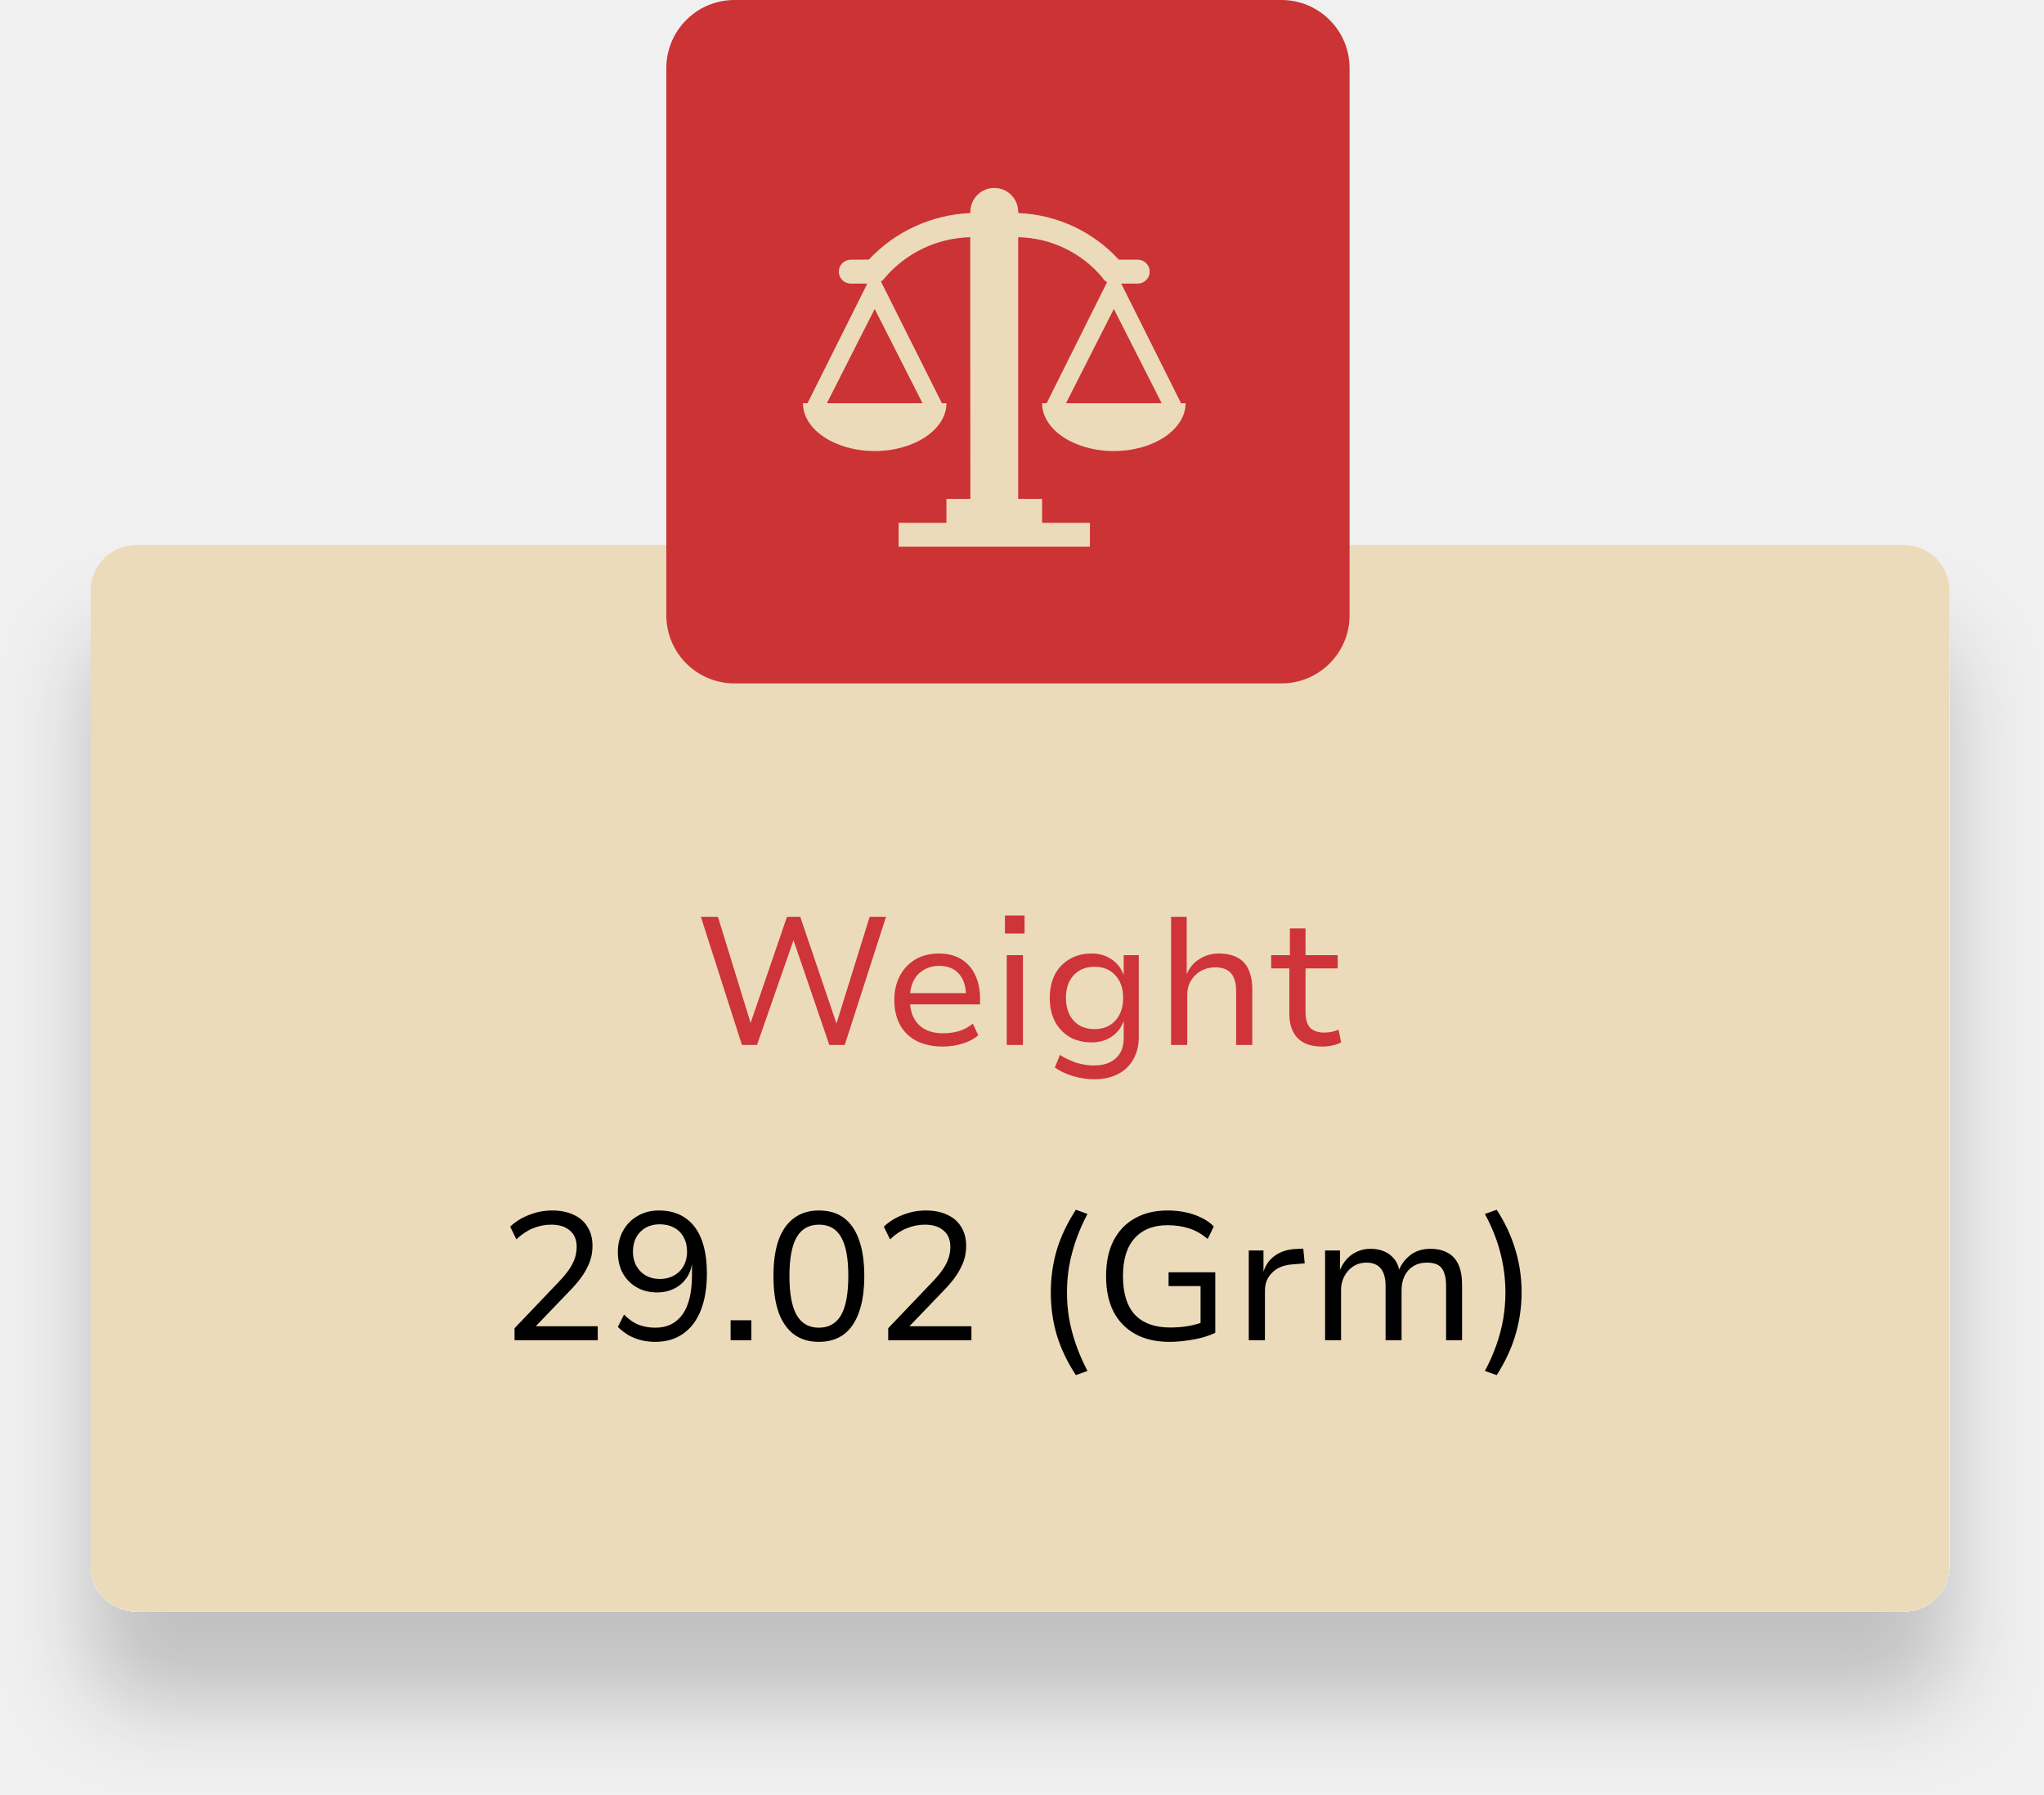
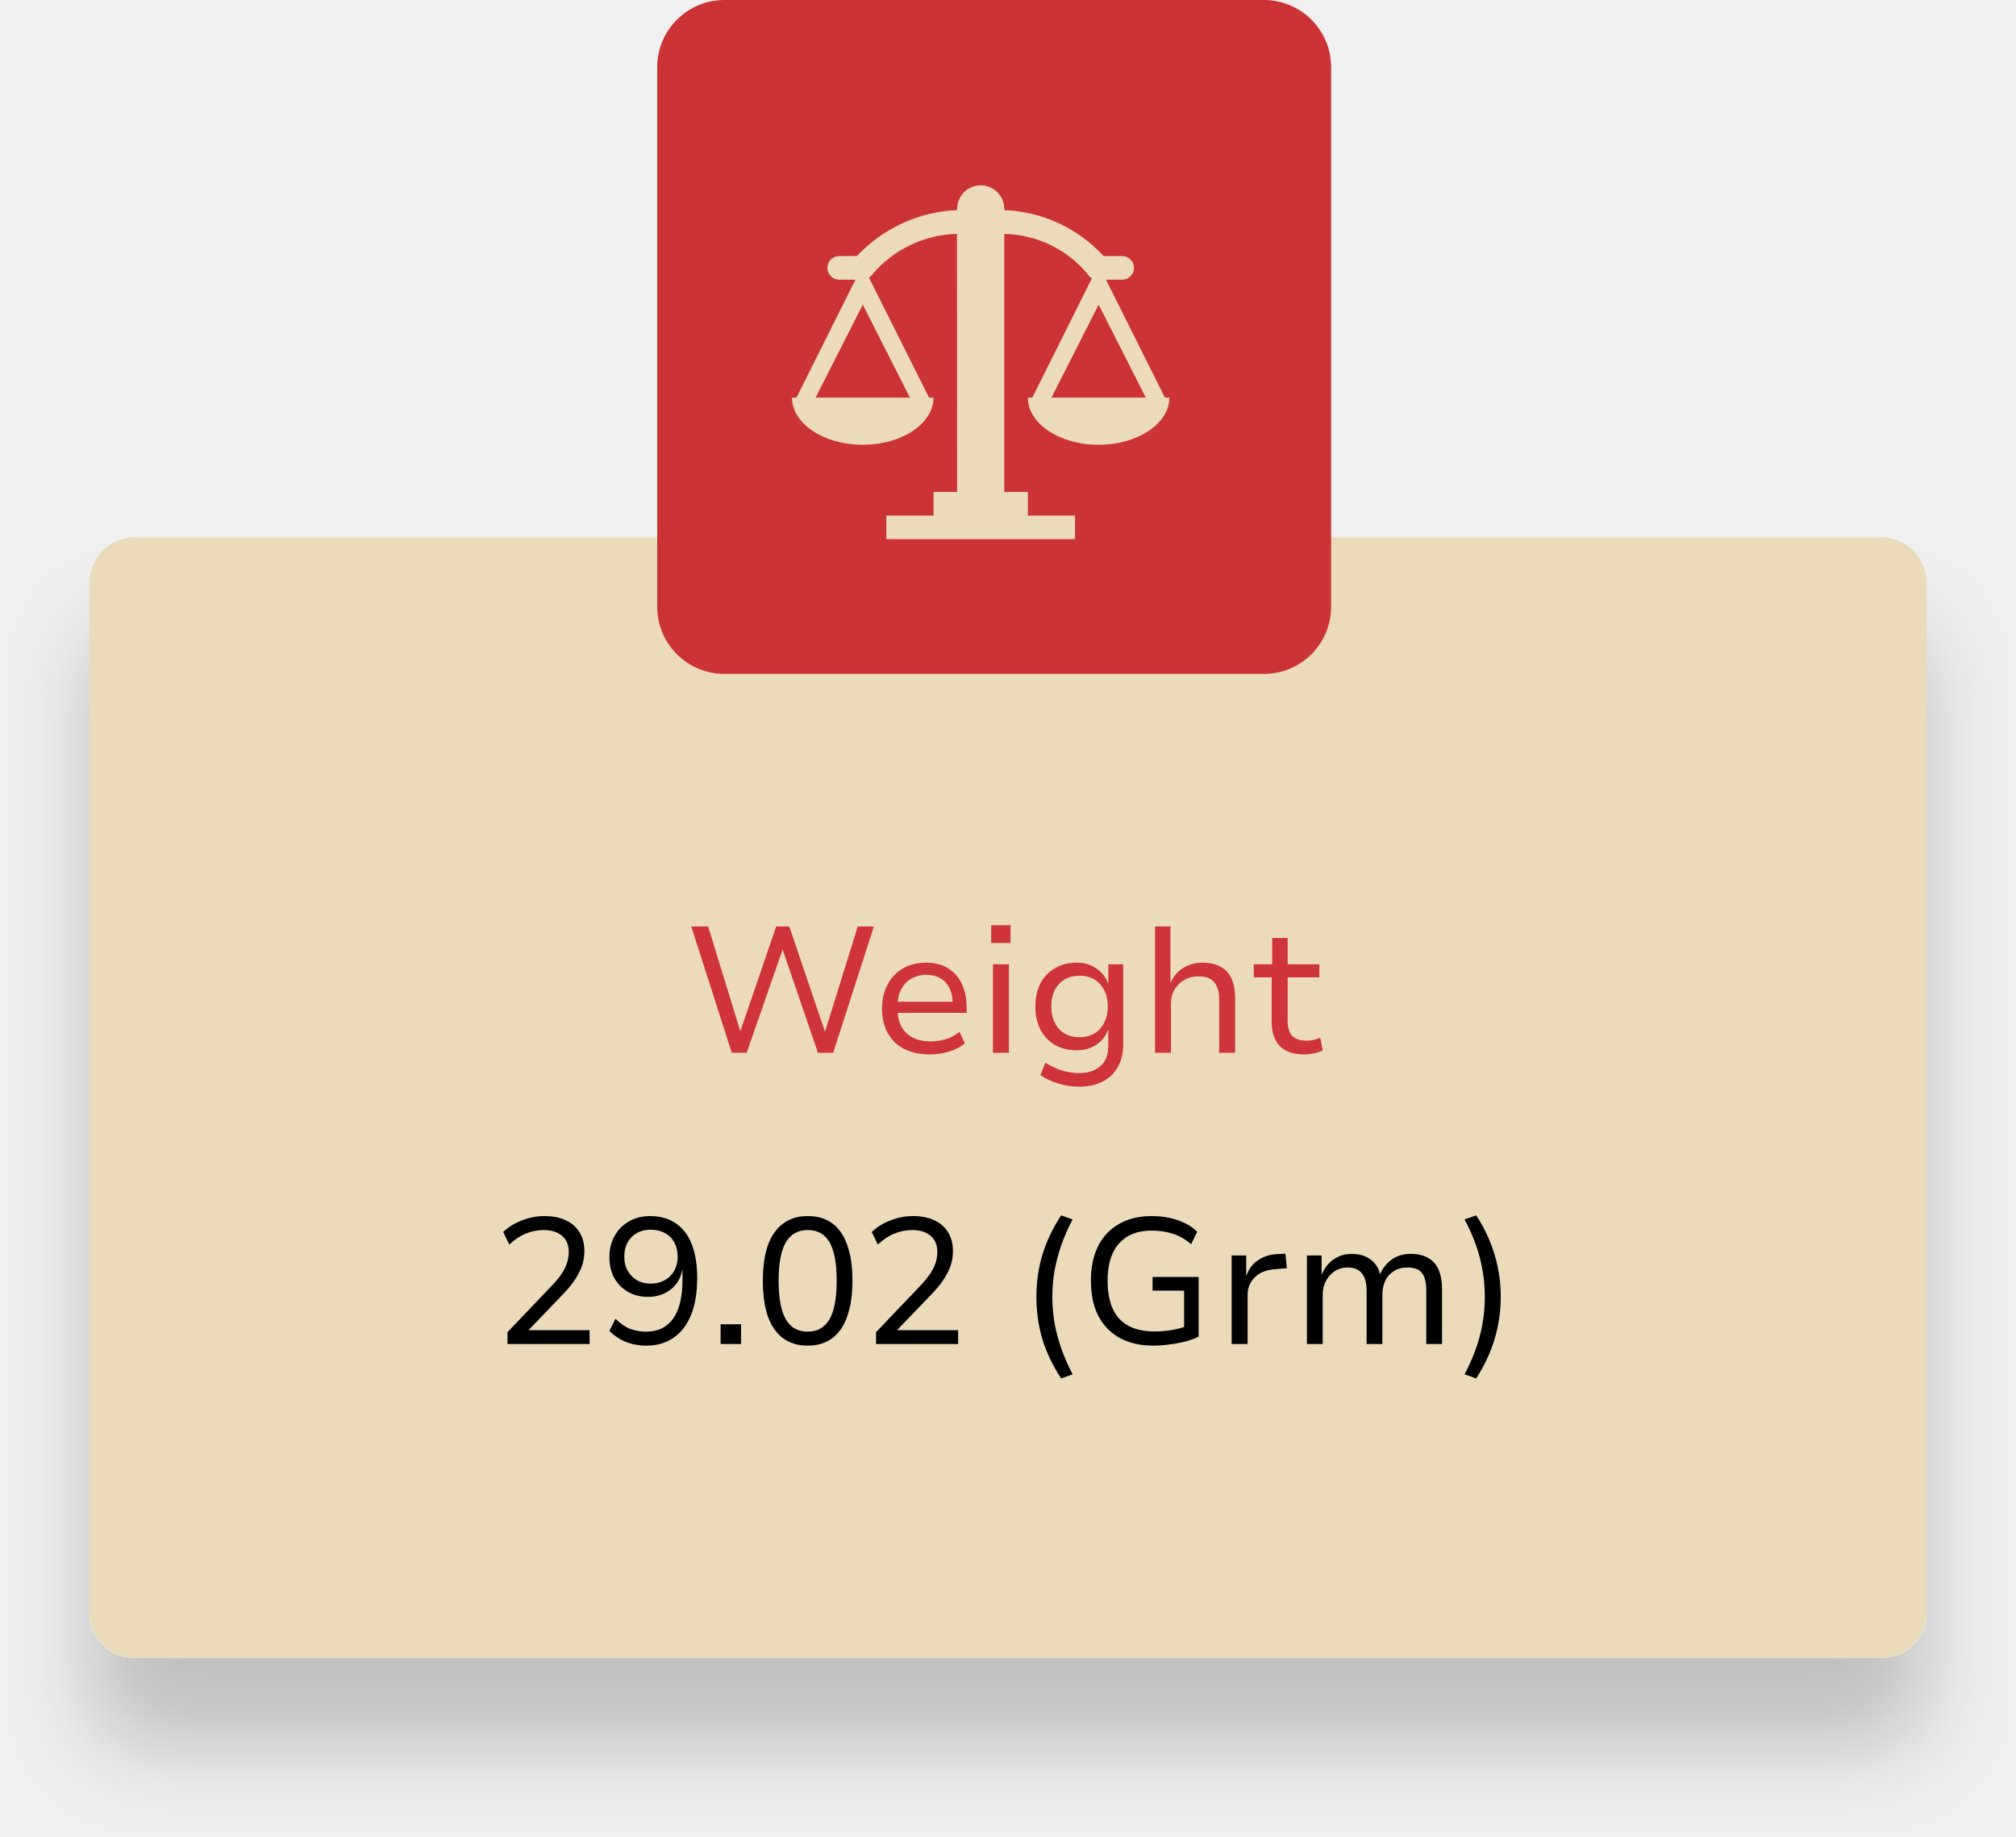
- <svg xmlns="http://www.w3.org/2000/svg" width="90" height="79" viewBox="0 0 90 79" fill="none">
-   <g filter="url(#filter0_d_241_637)">
-     <rect x="4" y="24" width="81.831" height="46.932" rx="2" fill="#EBDBBA" />
-     <rect x="4.25" y="24.25" width="81.331" height="46.432" rx="1.75" stroke="#EBDBBA" stroke-width="0.5" />
+ <svg xmlns="http://www.w3.org/2000/svg" width="90" height="82" viewBox="0 0 90 82" fill="none">
+   <g filter="url(#filter0_d_271_659)">
+     <rect x="4" y="24" width="82" height="50" rx="2" fill="#EBDBBA" />
+     <rect x="4.25" y="24.25" width="81.5" height="49.5" rx="1.75" stroke="#EBDBBA" stroke-width="0.5" />
  </g>
-   <rect x="29.339" width="30.085" height="30.085" rx="3" fill="#CB3335" />
-   <g clip-path="url(#clip0_241_637)">
-     <path d="M52.003 17.75L49.37 12.485H50.097C50.237 12.485 50.37 12.43 50.469 12.331C50.568 12.232 50.623 12.098 50.623 11.959C50.623 11.819 50.568 11.685 50.469 11.586C50.37 11.488 50.237 11.432 50.097 11.432H49.265C48.7 10.816 48.018 10.318 47.26 9.965C46.501 9.613 45.68 9.414 44.845 9.379L44.832 9.326C44.832 9.047 44.721 8.779 44.524 8.582C44.326 8.384 44.059 8.273 43.779 8.273C43.5 8.273 43.232 8.384 43.035 8.582C42.837 8.779 42.726 9.047 42.726 9.326V9.379C41.025 9.45 39.419 10.186 38.254 11.429L37.461 11.432C37.322 11.432 37.188 11.488 37.089 11.586C36.99 11.685 36.935 11.819 36.935 11.959C36.935 12.098 36.99 12.232 37.089 12.331C37.188 12.43 37.322 12.485 37.461 12.485H38.188L35.556 17.75H35.355C35.355 18.908 36.766 19.856 38.514 19.856C40.262 19.856 41.673 18.908 41.673 17.75H41.473L38.788 12.39C38.855 12.351 38.912 12.298 38.956 12.235C39.421 11.688 39.997 11.245 40.646 10.936C41.295 10.627 42.002 10.459 42.72 10.443L42.726 21.962H41.673V23.015H39.567V24.068H47.991V23.015H45.885V21.962H44.832V10.443C45.542 10.456 46.241 10.622 46.882 10.93C47.522 11.237 48.089 11.679 48.543 12.225C48.592 12.308 48.662 12.376 48.746 12.421L46.085 17.75H45.885C45.885 18.908 47.296 19.856 49.044 19.856C50.792 19.856 52.203 18.908 52.203 17.75H52.003ZM40.62 17.75H36.408L38.514 13.601L40.62 17.75ZM46.938 17.75L49.044 13.601L51.15 17.75H46.938Z" fill="#EBDBBA" />
+   <rect x="29.34" width="30.085" height="30.085" rx="3" fill="#CB3335" />
+   <g clip-path="url(#clip0_271_659)">
+     <path d="M52.005 17.75L49.372 12.485H50.099C50.239 12.485 50.373 12.43 50.471 12.331C50.57 12.232 50.625 12.098 50.625 11.959C50.625 11.819 50.57 11.685 50.471 11.586C50.373 11.488 50.239 11.432 50.099 11.432H49.267C48.702 10.816 48.02 10.318 47.261 9.965C46.503 9.613 45.682 9.414 44.847 9.379L44.834 9.326C44.834 9.047 44.723 8.779 44.526 8.582C44.328 8.384 44.06 8.273 43.781 8.273C43.502 8.273 43.234 8.384 43.037 8.582C42.839 8.779 42.728 9.047 42.728 9.326V9.379C41.026 9.45 39.42 10.186 38.256 11.429L37.463 11.432C37.324 11.432 37.19 11.488 37.091 11.586C36.992 11.685 36.937 11.819 36.937 11.959C36.937 12.098 36.992 12.232 37.091 12.331C37.19 12.43 37.324 12.485 37.463 12.485H38.19L35.557 17.75H35.357C35.357 18.908 36.768 19.856 38.516 19.856C40.264 19.856 41.675 18.908 41.675 17.75H41.475L38.79 12.39C38.857 12.351 38.914 12.298 38.958 12.235C39.423 11.688 39.999 11.245 40.648 10.936C41.297 10.627 42.004 10.459 42.722 10.443L42.728 21.962H41.675V23.015H39.569V24.068H47.993V23.015H45.887V21.962H44.834V10.443C45.544 10.456 46.243 10.622 46.884 10.93C47.524 11.237 48.09 11.679 48.545 12.225C48.593 12.308 48.664 12.376 48.748 12.421L46.087 17.75H45.887C45.887 18.908 47.298 19.856 49.046 19.856C50.794 19.856 52.205 18.908 52.205 17.75H52.005ZM40.622 17.75H36.41L38.516 13.601L40.622 17.75ZM46.94 17.75L49.046 13.601L51.152 17.75H46.94Z" fill="#EBDBBA" />
  </g>
-   <rect width="46" height="20" transform="translate(22 38)" fill="#EBDBBA" />
-   <path d="M32.668 46L30.86 40.36H31.612L33.084 45.144H33.012L34.652 40.36H35.236L36.86 45.144H36.804L38.292 40.36H39.012L37.196 46H36.516L34.924 41.344H34.956L33.332 46H32.668ZM41.522 46.072C41.08 46.072 40.696 45.992 40.37 45.832C40.05 45.667 39.805 45.432 39.634 45.128C39.464 44.819 39.378 44.451 39.378 44.024C39.378 43.624 39.458 43.272 39.618 42.968C39.778 42.659 40.005 42.416 40.298 42.24C40.592 42.064 40.941 41.976 41.346 41.976C41.73 41.976 42.056 42.059 42.322 42.224C42.594 42.389 42.8 42.621 42.938 42.92C43.082 43.219 43.154 43.573 43.154 43.984V44.216H39.914V43.72H42.69L42.538 43.88C42.538 43.443 42.434 43.107 42.226 42.872C42.024 42.637 41.73 42.52 41.346 42.52C41.096 42.52 40.872 42.579 40.674 42.696C40.482 42.808 40.333 42.968 40.226 43.176C40.12 43.384 40.066 43.637 40.066 43.936V44.016C40.066 44.336 40.125 44.605 40.242 44.824C40.36 45.043 40.528 45.208 40.746 45.32C40.965 45.432 41.226 45.488 41.53 45.488C41.749 45.488 41.97 45.459 42.194 45.4C42.424 45.336 42.637 45.224 42.834 45.064L43.074 45.576C42.872 45.747 42.629 45.872 42.346 45.952C42.069 46.032 41.794 46.072 41.522 46.072ZM44.249 41.096V40.304H45.113V41.096H44.249ZM44.329 46V42.048H45.041V46H44.329ZM48.174 47.512C47.859 47.512 47.547 47.464 47.238 47.368C46.929 47.277 46.665 47.152 46.446 46.992L46.67 46.44C46.819 46.536 46.977 46.619 47.142 46.688C47.307 46.763 47.475 46.816 47.646 46.848C47.822 46.885 47.995 46.904 48.166 46.904C48.577 46.904 48.897 46.8 49.126 46.592C49.361 46.384 49.478 46.088 49.478 45.704V44.976H49.462C49.366 45.248 49.193 45.469 48.942 45.64C48.691 45.805 48.401 45.888 48.07 45.888C47.697 45.888 47.371 45.808 47.094 45.648C46.817 45.483 46.601 45.253 46.446 44.96C46.297 44.667 46.222 44.323 46.222 43.928C46.222 43.539 46.297 43.197 46.446 42.904C46.601 42.611 46.817 42.384 47.094 42.224C47.371 42.059 47.697 41.976 48.07 41.976C48.401 41.976 48.691 42.061 48.942 42.232C49.198 42.403 49.374 42.629 49.47 42.912H49.478V42.048H50.142V45.64C50.142 46.024 50.062 46.355 49.902 46.632C49.747 46.915 49.523 47.131 49.23 47.28C48.937 47.435 48.585 47.512 48.174 47.512ZM48.19 45.304C48.579 45.304 48.886 45.179 49.11 44.928C49.339 44.677 49.454 44.344 49.454 43.928C49.454 43.512 49.339 43.181 49.11 42.936C48.886 42.685 48.579 42.56 48.19 42.56C47.806 42.56 47.499 42.685 47.27 42.936C47.046 43.181 46.934 43.512 46.934 43.928C46.934 44.344 47.046 44.677 47.27 44.928C47.499 45.179 47.806 45.304 48.19 45.304ZM51.564 46V40.36H52.252V42.888C52.369 42.605 52.553 42.384 52.804 42.224C53.06 42.059 53.348 41.976 53.668 41.976C53.993 41.976 54.265 42.035 54.484 42.152C54.702 42.264 54.865 42.44 54.972 42.68C55.084 42.915 55.14 43.208 55.14 43.56V46H54.428V43.6C54.428 43.387 54.396 43.205 54.332 43.056C54.273 42.907 54.177 42.792 54.044 42.712C53.91 42.627 53.732 42.584 53.508 42.584C53.273 42.584 53.062 42.637 52.876 42.744C52.689 42.851 52.542 42.995 52.436 43.176C52.329 43.357 52.276 43.56 52.276 43.784V46H51.564ZM58.212 46.072C57.737 46.072 57.377 45.947 57.132 45.696C56.892 45.445 56.772 45.088 56.772 44.624V42.632H55.972V42.048H56.796V40.872H57.484V42.048H58.9V42.632H57.484V44.56C57.484 44.864 57.551 45.091 57.684 45.24C57.823 45.384 58.033 45.456 58.316 45.456C58.428 45.456 58.535 45.445 58.636 45.424C58.743 45.403 58.844 45.371 58.94 45.328L59.052 45.888C58.945 45.947 58.815 45.992 58.66 46.024C58.511 46.056 58.361 46.072 58.212 46.072Z" fill="#CE3439" />
-   <path d="M22.656 59V58.472L24.64 56.392C24.832 56.189 24.981 56.005 25.088 55.84C25.195 55.675 25.272 55.515 25.32 55.36C25.368 55.205 25.392 55.048 25.392 54.888C25.392 54.573 25.291 54.333 25.088 54.168C24.891 53.997 24.616 53.912 24.264 53.912C23.997 53.912 23.733 53.965 23.472 54.072C23.216 54.173 22.971 54.336 22.736 54.56L22.464 54C22.699 53.776 22.979 53.603 23.304 53.48C23.629 53.352 23.965 53.288 24.312 53.288C24.68 53.288 24.997 53.352 25.264 53.48C25.531 53.603 25.733 53.781 25.872 54.016C26.016 54.245 26.088 54.523 26.088 54.848C26.088 55.013 26.069 55.176 26.032 55.336C25.995 55.491 25.936 55.645 25.856 55.8C25.781 55.955 25.683 56.115 25.56 56.28C25.437 56.445 25.288 56.619 25.112 56.8L23.56 58.416V58.384H26.32V59H22.656ZM28.845 59.072C28.637 59.072 28.434 59.048 28.237 59C28.045 58.952 27.861 58.88 27.685 58.784C27.514 58.683 27.354 58.56 27.205 58.416L27.477 57.872C27.695 58.091 27.917 58.243 28.141 58.328C28.365 58.408 28.602 58.448 28.853 58.448C29.114 58.448 29.343 58.4 29.541 58.304C29.744 58.203 29.914 58.056 30.053 57.864C30.192 57.667 30.296 57.424 30.365 57.136C30.434 56.848 30.469 56.517 30.469 56.144V55.68H30.461C30.418 55.931 30.322 56.149 30.173 56.336C30.029 56.517 29.85 56.656 29.637 56.752C29.424 56.848 29.189 56.896 28.933 56.896C28.597 56.896 28.298 56.821 28.037 56.672C27.776 56.523 27.57 56.315 27.421 56.048C27.277 55.781 27.205 55.472 27.205 55.12C27.205 54.768 27.282 54.453 27.437 54.176C27.591 53.899 27.805 53.683 28.077 53.528C28.349 53.368 28.661 53.288 29.013 53.288C29.471 53.288 29.858 53.397 30.173 53.616C30.488 53.829 30.725 54.141 30.885 54.552C31.045 54.963 31.125 55.464 31.125 56.056C31.125 56.696 31.034 57.243 30.853 57.696C30.672 58.144 30.41 58.485 30.069 58.72C29.733 58.955 29.325 59.072 28.845 59.072ZM29.053 56.304C29.288 56.304 29.495 56.253 29.677 56.152C29.858 56.051 30 55.909 30.101 55.728C30.202 55.547 30.253 55.339 30.253 55.104C30.253 54.859 30.202 54.645 30.101 54.464C30.005 54.283 29.866 54.144 29.685 54.048C29.503 53.947 29.29 53.896 29.045 53.896C28.81 53.896 28.605 53.947 28.429 54.048C28.253 54.149 28.114 54.291 28.013 54.472C27.917 54.653 27.869 54.864 27.869 55.104C27.869 55.339 27.919 55.547 28.021 55.728C28.122 55.909 28.261 56.051 28.437 56.152C28.613 56.253 28.818 56.304 29.053 56.304ZM32.17 59V58.12H33.082V59H32.17ZM36.056 59.072C35.624 59.072 35.259 58.963 34.96 58.744C34.662 58.52 34.435 58.195 34.28 57.768C34.131 57.336 34.056 56.805 34.056 56.176C34.056 55.547 34.131 55.019 34.28 54.592C34.435 54.165 34.662 53.843 34.96 53.624C35.259 53.4 35.624 53.288 36.056 53.288C36.499 53.288 36.867 53.397 37.16 53.616C37.454 53.835 37.675 54.157 37.824 54.584C37.979 55.011 38.056 55.539 38.056 56.168C38.056 56.797 37.979 57.328 37.824 57.76C37.675 58.192 37.451 58.52 37.152 58.744C36.854 58.963 36.488 59.072 36.056 59.072ZM36.056 58.448C36.494 58.448 36.819 58.264 37.032 57.896C37.246 57.528 37.352 56.952 37.352 56.168C37.352 55.389 37.246 54.819 37.032 54.456C36.824 54.093 36.502 53.912 36.064 53.912C35.622 53.912 35.294 54.096 35.08 54.464C34.867 54.827 34.76 55.397 34.76 56.176C34.76 56.949 34.867 57.523 35.08 57.896C35.294 58.264 35.619 58.448 36.056 58.448ZM39.109 59V58.472L41.093 56.392C41.285 56.189 41.434 56.005 41.541 55.84C41.648 55.675 41.725 55.515 41.773 55.36C41.821 55.205 41.845 55.048 41.845 54.888C41.845 54.573 41.744 54.333 41.541 54.168C41.344 53.997 41.069 53.912 40.717 53.912C40.45 53.912 40.187 53.965 39.925 54.072C39.669 54.173 39.424 54.336 39.189 54.56L38.917 54C39.152 53.776 39.432 53.603 39.757 53.48C40.083 53.352 40.419 53.288 40.765 53.288C41.133 53.288 41.45 53.352 41.717 53.48C41.984 53.603 42.187 53.781 42.325 54.016C42.469 54.245 42.541 54.523 42.541 54.848C42.541 55.013 42.523 55.176 42.485 55.336C42.448 55.491 42.389 55.645 42.309 55.8C42.234 55.955 42.136 56.115 42.013 56.28C41.891 56.445 41.741 56.619 41.565 56.8L40.013 58.416V58.384H42.773V59H39.109ZM47.372 60.536C46.994 59.96 46.714 59.373 46.532 58.776C46.356 58.173 46.268 57.547 46.268 56.896C46.268 56.245 46.356 55.621 46.532 55.024C46.714 54.427 46.994 53.837 47.372 53.256L47.884 53.44C47.682 53.819 47.514 54.2 47.38 54.584C47.247 54.968 47.146 55.352 47.076 55.736C47.012 56.115 46.98 56.501 46.98 56.896C46.98 57.285 47.012 57.672 47.076 58.056C47.146 58.44 47.247 58.821 47.38 59.2C47.514 59.584 47.682 59.968 47.884 60.352L47.372 60.536ZM51.494 59.072C50.907 59.072 50.406 58.957 49.99 58.728C49.574 58.499 49.254 58.171 49.03 57.744C48.811 57.312 48.702 56.789 48.702 56.176C48.702 55.573 48.808 55.059 49.022 54.632C49.24 54.2 49.552 53.869 49.958 53.64C50.363 53.405 50.848 53.288 51.414 53.288C51.691 53.288 51.955 53.315 52.206 53.368C52.456 53.421 52.688 53.501 52.902 53.608C53.115 53.709 53.296 53.837 53.446 53.992L53.174 54.544C52.923 54.325 52.654 54.171 52.366 54.08C52.078 53.984 51.758 53.936 51.406 53.936C50.787 53.936 50.304 54.128 49.958 54.512C49.616 54.891 49.446 55.445 49.446 56.176C49.446 56.933 49.622 57.501 49.974 57.88C50.331 58.253 50.848 58.44 51.526 58.44C51.824 58.44 52.102 58.416 52.358 58.368C52.619 58.32 52.856 58.251 53.07 58.16L52.862 58.576V56.616H51.454V56.008H53.51V58.672C53.36 58.747 53.174 58.816 52.95 58.88C52.726 58.939 52.488 58.984 52.238 59.016C51.987 59.053 51.739 59.072 51.494 59.072ZM54.985 59V55.048H55.633V55.96H55.641C55.737 55.667 55.905 55.437 56.145 55.272C56.385 55.101 56.679 55.005 57.025 54.984L57.385 54.968L57.449 55.616L56.873 55.664C56.505 55.696 56.217 55.819 56.009 56.032C55.801 56.24 55.697 56.501 55.697 56.816V59H54.985ZM58.345 59V55.048H59.001V55.912C59.071 55.736 59.166 55.579 59.289 55.44C59.417 55.296 59.569 55.184 59.745 55.104C59.926 55.019 60.124 54.976 60.337 54.976C60.684 54.976 60.969 55.061 61.193 55.232C61.417 55.403 61.556 55.627 61.609 55.904H61.601C61.708 55.643 61.876 55.424 62.105 55.248C62.34 55.067 62.633 54.976 62.985 54.976C63.284 54.976 63.537 55.035 63.745 55.152C63.953 55.264 64.111 55.437 64.217 55.672C64.324 55.907 64.377 56.203 64.377 56.56V59H63.673V56.608C63.673 56.267 63.612 56.011 63.489 55.84C63.367 55.669 63.148 55.584 62.833 55.584C62.599 55.584 62.396 55.637 62.225 55.744C62.06 55.845 61.932 55.989 61.841 56.176C61.756 56.357 61.713 56.563 61.713 56.792V59H61.009V56.608C61.009 56.272 60.94 56.019 60.801 55.848C60.663 55.672 60.452 55.584 60.169 55.584C59.94 55.584 59.74 55.643 59.569 55.76C59.404 55.872 59.276 56.019 59.185 56.2C59.094 56.381 59.049 56.573 59.049 56.776V59H58.345ZM65.902 60.536L65.382 60.352C65.59 59.963 65.76 59.576 65.894 59.192C66.027 58.813 66.126 58.435 66.19 58.056C66.254 57.672 66.286 57.285 66.286 56.896C66.286 56.507 66.254 56.123 66.19 55.744C66.126 55.36 66.027 54.976 65.894 54.592C65.76 54.208 65.59 53.824 65.382 53.44L65.902 53.256C66.275 53.832 66.55 54.421 66.726 55.024C66.907 55.621 66.998 56.245 66.998 56.896C66.998 57.541 66.907 58.165 66.726 58.768C66.55 59.365 66.275 59.955 65.902 60.536Z" fill="black" />
+   <rect width="46" height="20" transform="translate(22 39)" fill="#EBDBBA" />
+   <path d="M32.668 47L30.86 41.36H31.612L33.084 46.144H33.012L34.652 41.36H35.236L36.86 46.144H36.804L38.292 41.36H39.012L37.196 47H36.516L34.924 42.344H34.956L33.332 47H32.668ZM41.522 47.072C41.08 47.072 40.696 46.992 40.37 46.832C40.05 46.667 39.805 46.432 39.634 46.128C39.464 45.819 39.378 45.451 39.378 45.024C39.378 44.624 39.458 44.272 39.618 43.968C39.778 43.659 40.005 43.416 40.298 43.24C40.592 43.064 40.941 42.976 41.346 42.976C41.73 42.976 42.056 43.059 42.322 43.224C42.594 43.389 42.8 43.621 42.938 43.92C43.082 44.219 43.154 44.573 43.154 44.984V45.216H39.914V44.72H42.69L42.538 44.88C42.538 44.443 42.434 44.107 42.226 43.872C42.024 43.637 41.73 43.52 41.346 43.52C41.096 43.52 40.872 43.579 40.674 43.696C40.482 43.808 40.333 43.968 40.226 44.176C40.12 44.384 40.066 44.637 40.066 44.936V45.016C40.066 45.336 40.125 45.605 40.242 45.824C40.36 46.043 40.528 46.208 40.746 46.32C40.965 46.432 41.226 46.488 41.53 46.488C41.749 46.488 41.97 46.459 42.194 46.4C42.424 46.336 42.637 46.224 42.834 46.064L43.074 46.576C42.872 46.747 42.629 46.872 42.346 46.952C42.069 47.032 41.794 47.072 41.522 47.072ZM44.249 42.096V41.304H45.113V42.096H44.249ZM44.329 47V43.048H45.041V47H44.329ZM48.174 48.512C47.859 48.512 47.547 48.464 47.238 48.368C46.929 48.277 46.665 48.152 46.446 47.992L46.67 47.44C46.819 47.536 46.977 47.619 47.142 47.688C47.307 47.763 47.475 47.816 47.646 47.848C47.822 47.885 47.995 47.904 48.166 47.904C48.577 47.904 48.897 47.8 49.126 47.592C49.361 47.384 49.478 47.088 49.478 46.704V45.976H49.462C49.366 46.248 49.193 46.469 48.942 46.64C48.691 46.805 48.401 46.888 48.07 46.888C47.697 46.888 47.371 46.808 47.094 46.648C46.817 46.483 46.601 46.253 46.446 45.96C46.297 45.667 46.222 45.323 46.222 44.928C46.222 44.539 46.297 44.197 46.446 43.904C46.601 43.611 46.817 43.384 47.094 43.224C47.371 43.059 47.697 42.976 48.07 42.976C48.401 42.976 48.691 43.061 48.942 43.232C49.198 43.403 49.374 43.629 49.47 43.912H49.478V43.048H50.142V46.64C50.142 47.024 50.062 47.355 49.902 47.632C49.747 47.915 49.523 48.131 49.23 48.28C48.937 48.435 48.585 48.512 48.174 48.512ZM48.19 46.304C48.579 46.304 48.886 46.179 49.11 45.928C49.339 45.677 49.454 45.344 49.454 44.928C49.454 44.512 49.339 44.181 49.11 43.936C48.886 43.685 48.579 43.56 48.19 43.56C47.806 43.56 47.499 43.685 47.27 43.936C47.046 44.181 46.934 44.512 46.934 44.928C46.934 45.344 47.046 45.677 47.27 45.928C47.499 46.179 47.806 46.304 48.19 46.304ZM51.564 47V41.36H52.252V43.888C52.369 43.605 52.553 43.384 52.804 43.224C53.06 43.059 53.348 42.976 53.668 42.976C53.993 42.976 54.265 43.035 54.484 43.152C54.702 43.264 54.865 43.44 54.972 43.68C55.084 43.915 55.14 44.208 55.14 44.56V47H54.428V44.6C54.428 44.387 54.396 44.205 54.332 44.056C54.273 43.907 54.177 43.792 54.044 43.712C53.91 43.627 53.732 43.584 53.508 43.584C53.273 43.584 53.062 43.637 52.876 43.744C52.689 43.851 52.542 43.995 52.436 44.176C52.329 44.357 52.276 44.56 52.276 44.784V47H51.564ZM58.212 47.072C57.737 47.072 57.377 46.947 57.132 46.696C56.892 46.445 56.772 46.088 56.772 45.624V43.632H55.972V43.048H56.796V41.872H57.484V43.048H58.9V43.632H57.484V45.56C57.484 45.864 57.551 46.091 57.684 46.24C57.823 46.384 58.033 46.456 58.316 46.456C58.428 46.456 58.535 46.445 58.636 46.424C58.743 46.403 58.844 46.371 58.94 46.328L59.052 46.888C58.945 46.947 58.815 46.992 58.66 47.024C58.511 47.056 58.361 47.072 58.212 47.072Z" fill="#CE3439" />
+   <path d="M22.656 60V59.472L24.64 57.392C24.832 57.189 24.981 57.005 25.088 56.84C25.195 56.675 25.272 56.515 25.32 56.36C25.368 56.205 25.392 56.048 25.392 55.888C25.392 55.573 25.291 55.333 25.088 55.168C24.891 54.997 24.616 54.912 24.264 54.912C23.997 54.912 23.733 54.965 23.472 55.072C23.216 55.173 22.971 55.336 22.736 55.56L22.464 55C22.699 54.776 22.979 54.603 23.304 54.48C23.629 54.352 23.965 54.288 24.312 54.288C24.68 54.288 24.997 54.352 25.264 54.48C25.531 54.603 25.733 54.781 25.872 55.016C26.016 55.245 26.088 55.523 26.088 55.848C26.088 56.013 26.069 56.176 26.032 56.336C25.995 56.491 25.936 56.645 25.856 56.8C25.781 56.955 25.683 57.115 25.56 57.28C25.437 57.445 25.288 57.619 25.112 57.8L23.56 59.416V59.384H26.32V60H22.656ZM28.845 60.072C28.637 60.072 28.434 60.048 28.237 60C28.045 59.952 27.861 59.88 27.685 59.784C27.514 59.683 27.354 59.56 27.205 59.416L27.477 58.872C27.695 59.091 27.917 59.243 28.141 59.328C28.365 59.408 28.602 59.448 28.853 59.448C29.114 59.448 29.343 59.4 29.541 59.304C29.744 59.203 29.914 59.056 30.053 58.864C30.192 58.667 30.296 58.424 30.365 58.136C30.434 57.848 30.469 57.517 30.469 57.144V56.68H30.461C30.418 56.931 30.322 57.149 30.173 57.336C30.029 57.517 29.85 57.656 29.637 57.752C29.424 57.848 29.189 57.896 28.933 57.896C28.597 57.896 28.298 57.821 28.037 57.672C27.776 57.523 27.57 57.315 27.421 57.048C27.277 56.781 27.205 56.472 27.205 56.12C27.205 55.768 27.282 55.453 27.437 55.176C27.591 54.899 27.805 54.683 28.077 54.528C28.349 54.368 28.661 54.288 29.013 54.288C29.471 54.288 29.858 54.397 30.173 54.616C30.488 54.829 30.725 55.141 30.885 55.552C31.045 55.963 31.125 56.464 31.125 57.056C31.125 57.696 31.034 58.243 30.853 58.696C30.672 59.144 30.41 59.485 30.069 59.72C29.733 59.955 29.325 60.072 28.845 60.072ZM29.053 57.304C29.288 57.304 29.495 57.253 29.677 57.152C29.858 57.051 30 56.909 30.101 56.728C30.202 56.547 30.253 56.339 30.253 56.104C30.253 55.859 30.202 55.645 30.101 55.464C30.005 55.283 29.866 55.144 29.685 55.048C29.503 54.947 29.29 54.896 29.045 54.896C28.81 54.896 28.605 54.947 28.429 55.048C28.253 55.149 28.114 55.291 28.013 55.472C27.917 55.653 27.869 55.864 27.869 56.104C27.869 56.339 27.919 56.547 28.021 56.728C28.122 56.909 28.261 57.051 28.437 57.152C28.613 57.253 28.818 57.304 29.053 57.304ZM32.17 60V59.12H33.082V60H32.17ZM36.056 60.072C35.624 60.072 35.259 59.963 34.96 59.744C34.662 59.52 34.435 59.195 34.28 58.768C34.131 58.336 34.056 57.805 34.056 57.176C34.056 56.547 34.131 56.019 34.28 55.592C34.435 55.165 34.662 54.843 34.96 54.624C35.259 54.4 35.624 54.288 36.056 54.288C36.499 54.288 36.867 54.397 37.16 54.616C37.454 54.835 37.675 55.157 37.824 55.584C37.979 56.011 38.056 56.539 38.056 57.168C38.056 57.797 37.979 58.328 37.824 58.76C37.675 59.192 37.451 59.52 37.152 59.744C36.854 59.963 36.488 60.072 36.056 60.072ZM36.056 59.448C36.494 59.448 36.819 59.264 37.032 58.896C37.246 58.528 37.352 57.952 37.352 57.168C37.352 56.389 37.246 55.819 37.032 55.456C36.824 55.093 36.502 54.912 36.064 54.912C35.622 54.912 35.294 55.096 35.08 55.464C34.867 55.827 34.76 56.397 34.76 57.176C34.76 57.949 34.867 58.523 35.08 58.896C35.294 59.264 35.619 59.448 36.056 59.448ZM39.109 60V59.472L41.093 57.392C41.285 57.189 41.434 57.005 41.541 56.84C41.648 56.675 41.725 56.515 41.773 56.36C41.821 56.205 41.845 56.048 41.845 55.888C41.845 55.573 41.744 55.333 41.541 55.168C41.344 54.997 41.069 54.912 40.717 54.912C40.45 54.912 40.187 54.965 39.925 55.072C39.669 55.173 39.424 55.336 39.189 55.56L38.917 55C39.152 54.776 39.432 54.603 39.757 54.48C40.083 54.352 40.419 54.288 40.765 54.288C41.133 54.288 41.45 54.352 41.717 54.48C41.984 54.603 42.187 54.781 42.325 55.016C42.469 55.245 42.541 55.523 42.541 55.848C42.541 56.013 42.523 56.176 42.485 56.336C42.448 56.491 42.389 56.645 42.309 56.8C42.234 56.955 42.136 57.115 42.013 57.28C41.891 57.445 41.741 57.619 41.565 57.8L40.013 59.416V59.384H42.773V60H39.109ZM47.372 61.536C46.994 60.96 46.714 60.373 46.532 59.776C46.356 59.173 46.268 58.547 46.268 57.896C46.268 57.245 46.356 56.621 46.532 56.024C46.714 55.427 46.994 54.837 47.372 54.256L47.884 54.44C47.682 54.819 47.514 55.2 47.38 55.584C47.247 55.968 47.146 56.352 47.076 56.736C47.012 57.115 46.98 57.501 46.98 57.896C46.98 58.285 47.012 58.672 47.076 59.056C47.146 59.44 47.247 59.821 47.38 60.2C47.514 60.584 47.682 60.968 47.884 61.352L47.372 61.536ZM51.494 60.072C50.907 60.072 50.406 59.957 49.99 59.728C49.574 59.499 49.254 59.171 49.03 58.744C48.811 58.312 48.702 57.789 48.702 57.176C48.702 56.573 48.808 56.059 49.022 55.632C49.24 55.2 49.552 54.869 49.958 54.64C50.363 54.405 50.848 54.288 51.414 54.288C51.691 54.288 51.955 54.315 52.206 54.368C52.456 54.421 52.688 54.501 52.902 54.608C53.115 54.709 53.296 54.837 53.446 54.992L53.174 55.544C52.923 55.325 52.654 55.171 52.366 55.08C52.078 54.984 51.758 54.936 51.406 54.936C50.787 54.936 50.304 55.128 49.958 55.512C49.616 55.891 49.446 56.445 49.446 57.176C49.446 57.933 49.622 58.501 49.974 58.88C50.331 59.253 50.848 59.44 51.526 59.44C51.824 59.44 52.102 59.416 52.358 59.368C52.619 59.32 52.856 59.251 53.07 59.16L52.862 59.576V57.616H51.454V57.008H53.51V59.672C53.36 59.747 53.174 59.816 52.95 59.88C52.726 59.939 52.488 59.984 52.238 60.016C51.987 60.053 51.739 60.072 51.494 60.072ZM54.985 60V56.048H55.633V56.96H55.641C55.737 56.667 55.905 56.437 56.145 56.272C56.385 56.101 56.679 56.005 57.025 55.984L57.385 55.968L57.449 56.616L56.873 56.664C56.505 56.696 56.217 56.819 56.009 57.032C55.801 57.24 55.697 57.501 55.697 57.816V60H54.985ZM58.345 60V56.048H59.001V56.912C59.071 56.736 59.166 56.579 59.289 56.44C59.417 56.296 59.569 56.184 59.745 56.104C59.926 56.019 60.124 55.976 60.337 55.976C60.684 55.976 60.969 56.061 61.193 56.232C61.417 56.403 61.556 56.627 61.609 56.904H61.601C61.708 56.643 61.876 56.424 62.105 56.248C62.34 56.067 62.633 55.976 62.985 55.976C63.284 55.976 63.537 56.035 63.745 56.152C63.953 56.264 64.111 56.437 64.217 56.672C64.324 56.907 64.377 57.203 64.377 57.56V60H63.673V57.608C63.673 57.267 63.612 57.011 63.489 56.84C63.367 56.669 63.148 56.584 62.833 56.584C62.599 56.584 62.396 56.637 62.225 56.744C62.06 56.845 61.932 56.989 61.841 57.176C61.756 57.357 61.713 57.563 61.713 57.792V60H61.009V57.608C61.009 57.272 60.94 57.019 60.801 56.848C60.663 56.672 60.452 56.584 60.169 56.584C59.94 56.584 59.74 56.643 59.569 56.76C59.404 56.872 59.276 57.019 59.185 57.2C59.094 57.381 59.049 57.573 59.049 57.776V60H58.345ZM65.902 61.536L65.382 61.352C65.59 60.963 65.76 60.576 65.894 60.192C66.027 59.813 66.126 59.435 66.19 59.056C66.254 58.672 66.286 58.285 66.286 57.896C66.286 57.507 66.254 57.123 66.19 56.744C66.126 56.36 66.027 55.976 65.894 55.592C65.76 55.208 65.59 54.824 65.382 54.44L65.902 54.256C66.275 54.832 66.55 55.421 66.726 56.024C66.907 56.621 66.998 57.245 66.998 57.896C66.998 58.541 66.907 59.165 66.726 59.768C66.55 60.365 66.275 60.955 65.902 61.536Z" fill="black" />
  <defs>
-     <filter id="filter0_d_241_637" x="0.1" y="24" width="89.63" height="54.833" filterUnits="userSpaceOnUse" color-interpolation-filters="sRGB">
+     <filter id="filter0_d_271_659" x="0.1" y="24" width="89.8" height="57.9" filterUnits="userSpaceOnUse" color-interpolation-filters="sRGB">
      <feFlood flood-opacity="0" result="BackgroundImageFix" />
      <feColorMatrix in="SourceAlpha" type="matrix" values="0 0 0 0 0 0 0 0 0 0 0 0 0 0 0 0 0 0 127 0" result="hardAlpha" />
      <feOffset dy="4" />
      <feGaussianBlur stdDeviation="1.95" />
      <feComposite in2="hardAlpha" operator="out" />
      <feColorMatrix type="matrix" values="0 0 0 0 0 0 0 0 0 0 0 0 0 0 0 0 0 0 0.2 0" />
-       <feBlend mode="normal" in2="BackgroundImageFix" result="effect1_dropShadow_241_637" />
-       <feBlend mode="normal" in="SourceGraphic" in2="effect1_dropShadow_241_637" result="shape" />
+       <feBlend mode="normal" in2="BackgroundImageFix" result="effect1_dropShadow_271_659" />
+       <feBlend mode="normal" in="SourceGraphic" in2="effect1_dropShadow_271_659" result="shape" />
    </filter>
-     <clipPath id="clip0_241_637">
-       <rect width="16.848" height="16.848" fill="white" transform="translate(35.3555 7.2207)" />
+     <clipPath id="clip0_271_659">
+       <rect width="16.848" height="16.848" fill="white" transform="translate(35.3574 7.2207)" />
    </clipPath>
  </defs>
</svg>
